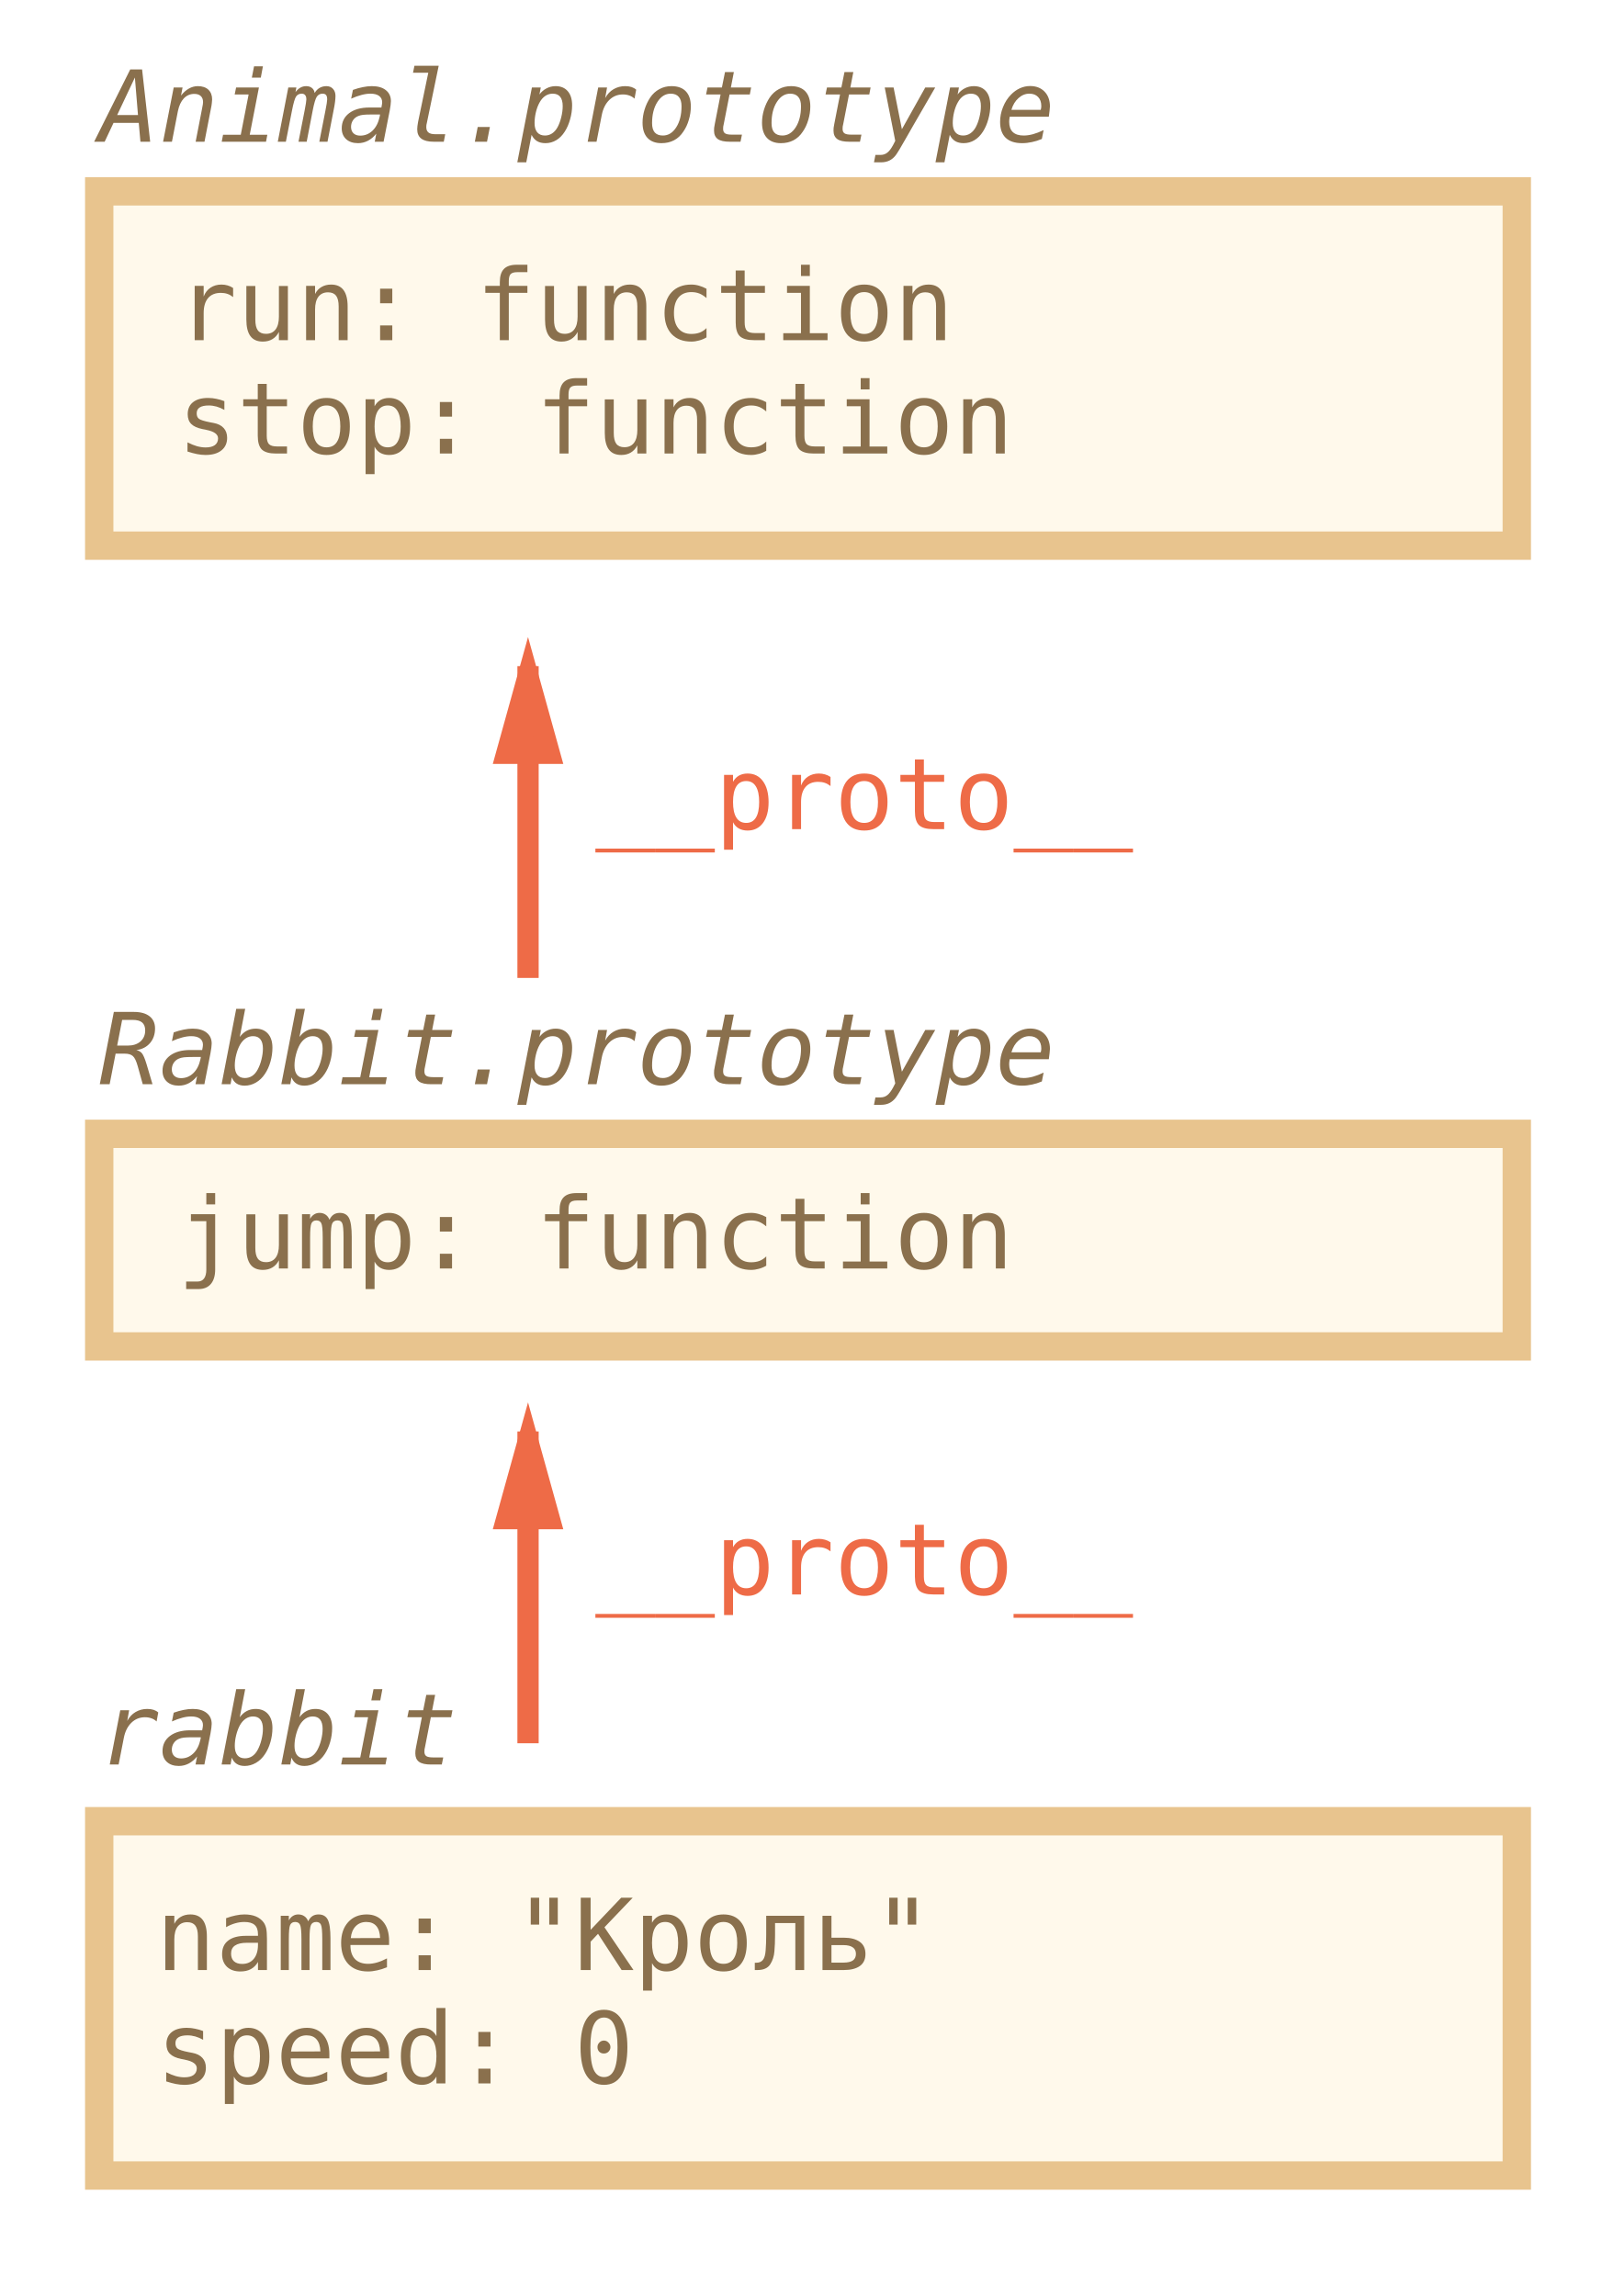
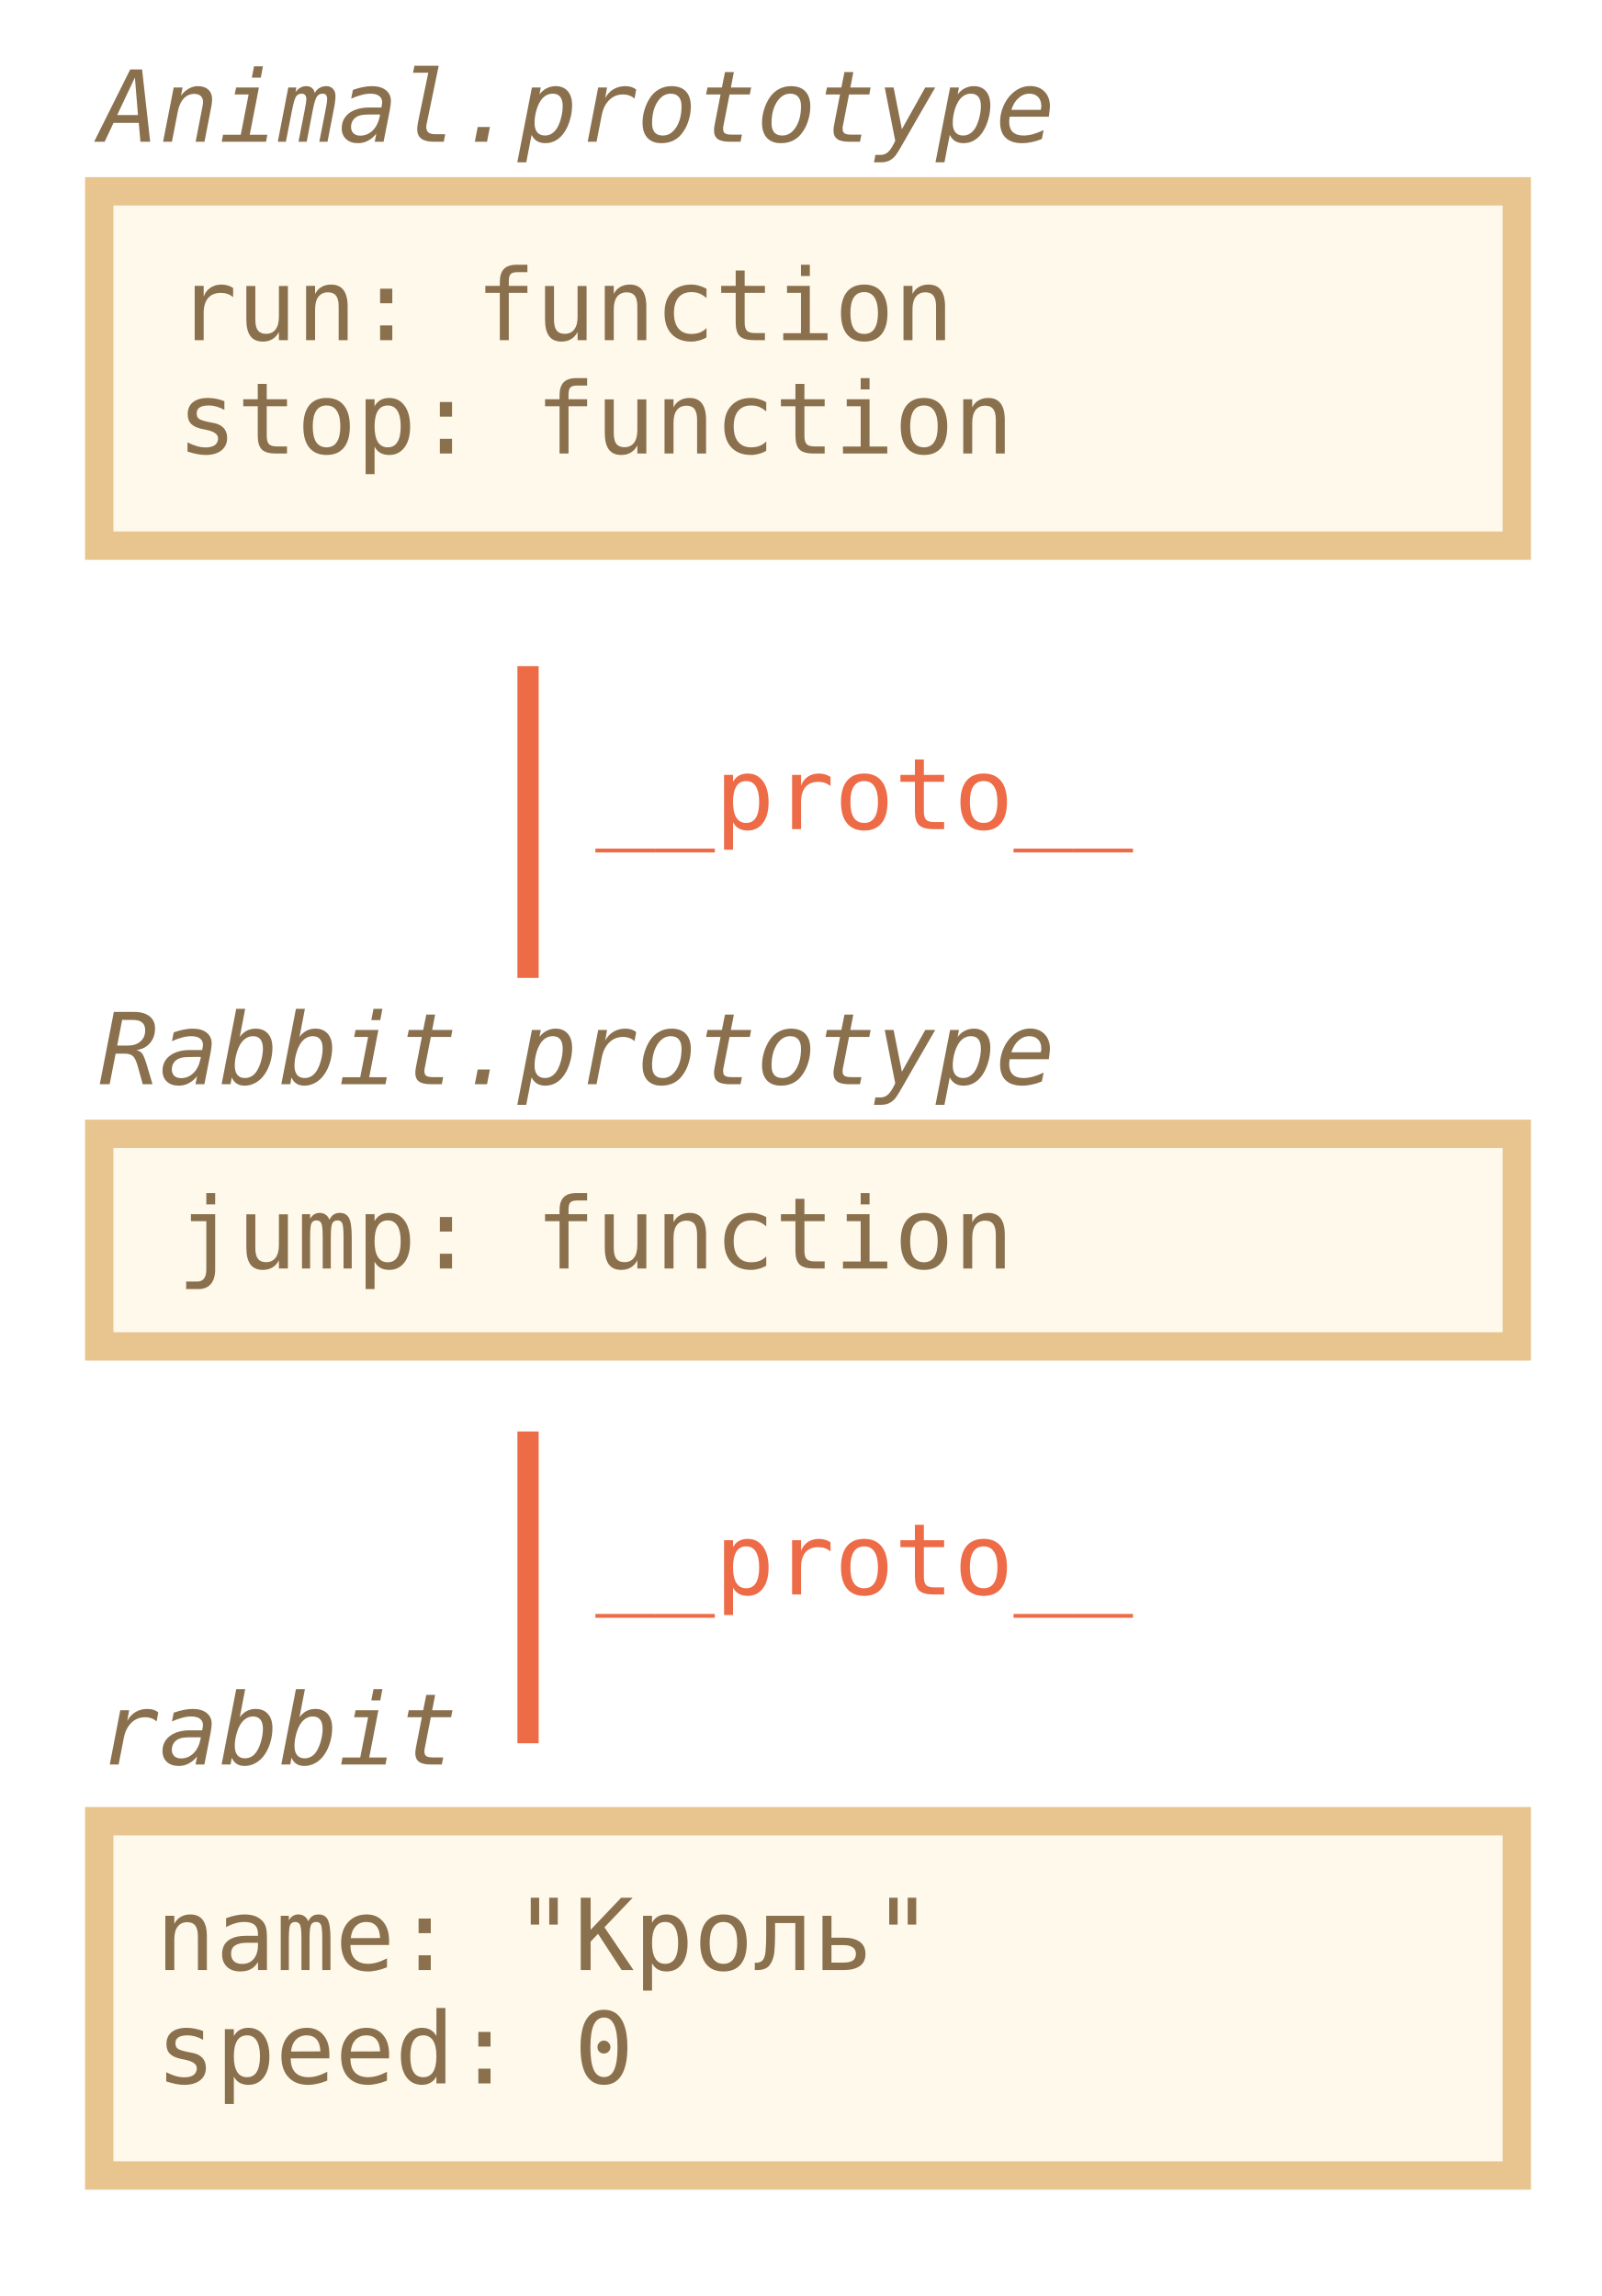
<svg xmlns="http://www.w3.org/2000/svg" width="226px" height="324px" viewBox="0 0 226 324" version="1.1">
  <defs />
  <g id="combined" stroke="none" stroke-width="1" fill="none" fill-rule="evenodd">
    <g id="class-inheritance-rabbit-animal.svg">
      <rect id="Rectangle-1" stroke="#E8C48E" stroke-width="4" fill="#FFF9EB" x="14" y="160" width="200" height="30" />
      <text id="jump:-function" font-family="Consolas" font-size="14" font-weight="normal" fill="#8A704D">
        <tspan x="25" y="179">jump: function</tspan>
      </text>
      <text id="Rabbit.prototype" font-family="Consolas" font-size="14" font-style="italic" font-weight="normal" fill="#8A704D">
        <tspan x="14" y="153">Rabbit.prototype</tspan>
      </text>
      <text id="rabbit" font-family="Consolas" font-size="14" font-style="italic" font-weight="normal" fill="#8A704D">
        <tspan x="14" y="249">rabbit</tspan>
      </text>
      <rect id="Rectangle-1" stroke="#E8C48E" stroke-width="4" fill="#FFF9EB" x="14" y="27" width="200" height="50" />
      <text id="run:-function" font-family="Consolas" font-size="14" font-weight="normal" fill="#8A704D">
        <tspan x="25" y="48">run: function</tspan>
        <tspan x="25" y="64">stop: function</tspan>
      </text>
      <text id="Animal.prototype" font-family="Consolas" font-size="14" font-style="italic" font-weight="normal" fill="#8A704D">
        <tspan x="14" y="20">Animal.prototype</tspan>
      </text>
      <rect id="Rectangle-1" stroke="#E8C48E" stroke-width="4" fill="#FFF9EB" x="14" y="257" width="200" height="50" />
      <path d="M74.5,244.5 L74.5,203.5" id="Line" stroke="#EE6B47" stroke-width="3" stroke-linecap="square" fill="#EE6B47" />
-       <path id="Line-decoration-1" d="M74.5,203.5 C73.45,207.28 72.55,210.52 71.5,214.3 C73.6,214.3 75.4,214.3 77.5,214.3 C76.45,210.52 75.55,207.28 74.5,203.5 C74.5,203.5 74.5,203.5 74.5,203.5 Z" stroke="#EE6B47" stroke-width="3" stroke-linecap="square" fill="#EE6B47" />
      <text id="__proto__" font-family="Consolas" font-size="14" font-weight="normal" fill="#EE6B47">
        <tspan x="84" y="225">__proto__</tspan>
      </text>
      <path d="M74.5,136.5 L74.5,95.5" id="Line-2" stroke="#EE6B47" stroke-width="3" stroke-linecap="square" fill="#EE6B47" />
-       <path id="Line-2-decoration-1" d="M74.5,95.5 C73.45,99.28 72.55,102.52 71.5,106.3 C73.6,106.3 75.4,106.3 77.5,106.3 C76.45,102.52 75.55,99.28 74.5,95.5 C74.5,95.5 74.5,95.5 74.5,95.5 Z" stroke="#EE6B47" stroke-width="3" stroke-linecap="square" fill="#EE6B47" />
      <text id="__proto__-2" font-family="Consolas" font-size="14" font-weight="normal" fill="#EE6B47">
        <tspan x="84" y="117">__proto__</tspan>
      </text>
      <text id="name:-&quot;Кроль&quot;" font-family="Consolas" font-size="14" font-weight="normal" fill="#8A704D">
        <tspan x="22" y="278">name: "Кроль"</tspan>
        <tspan x="22" y="294">speed: 0</tspan>
      </text>
    </g>
  </g>
</svg>
